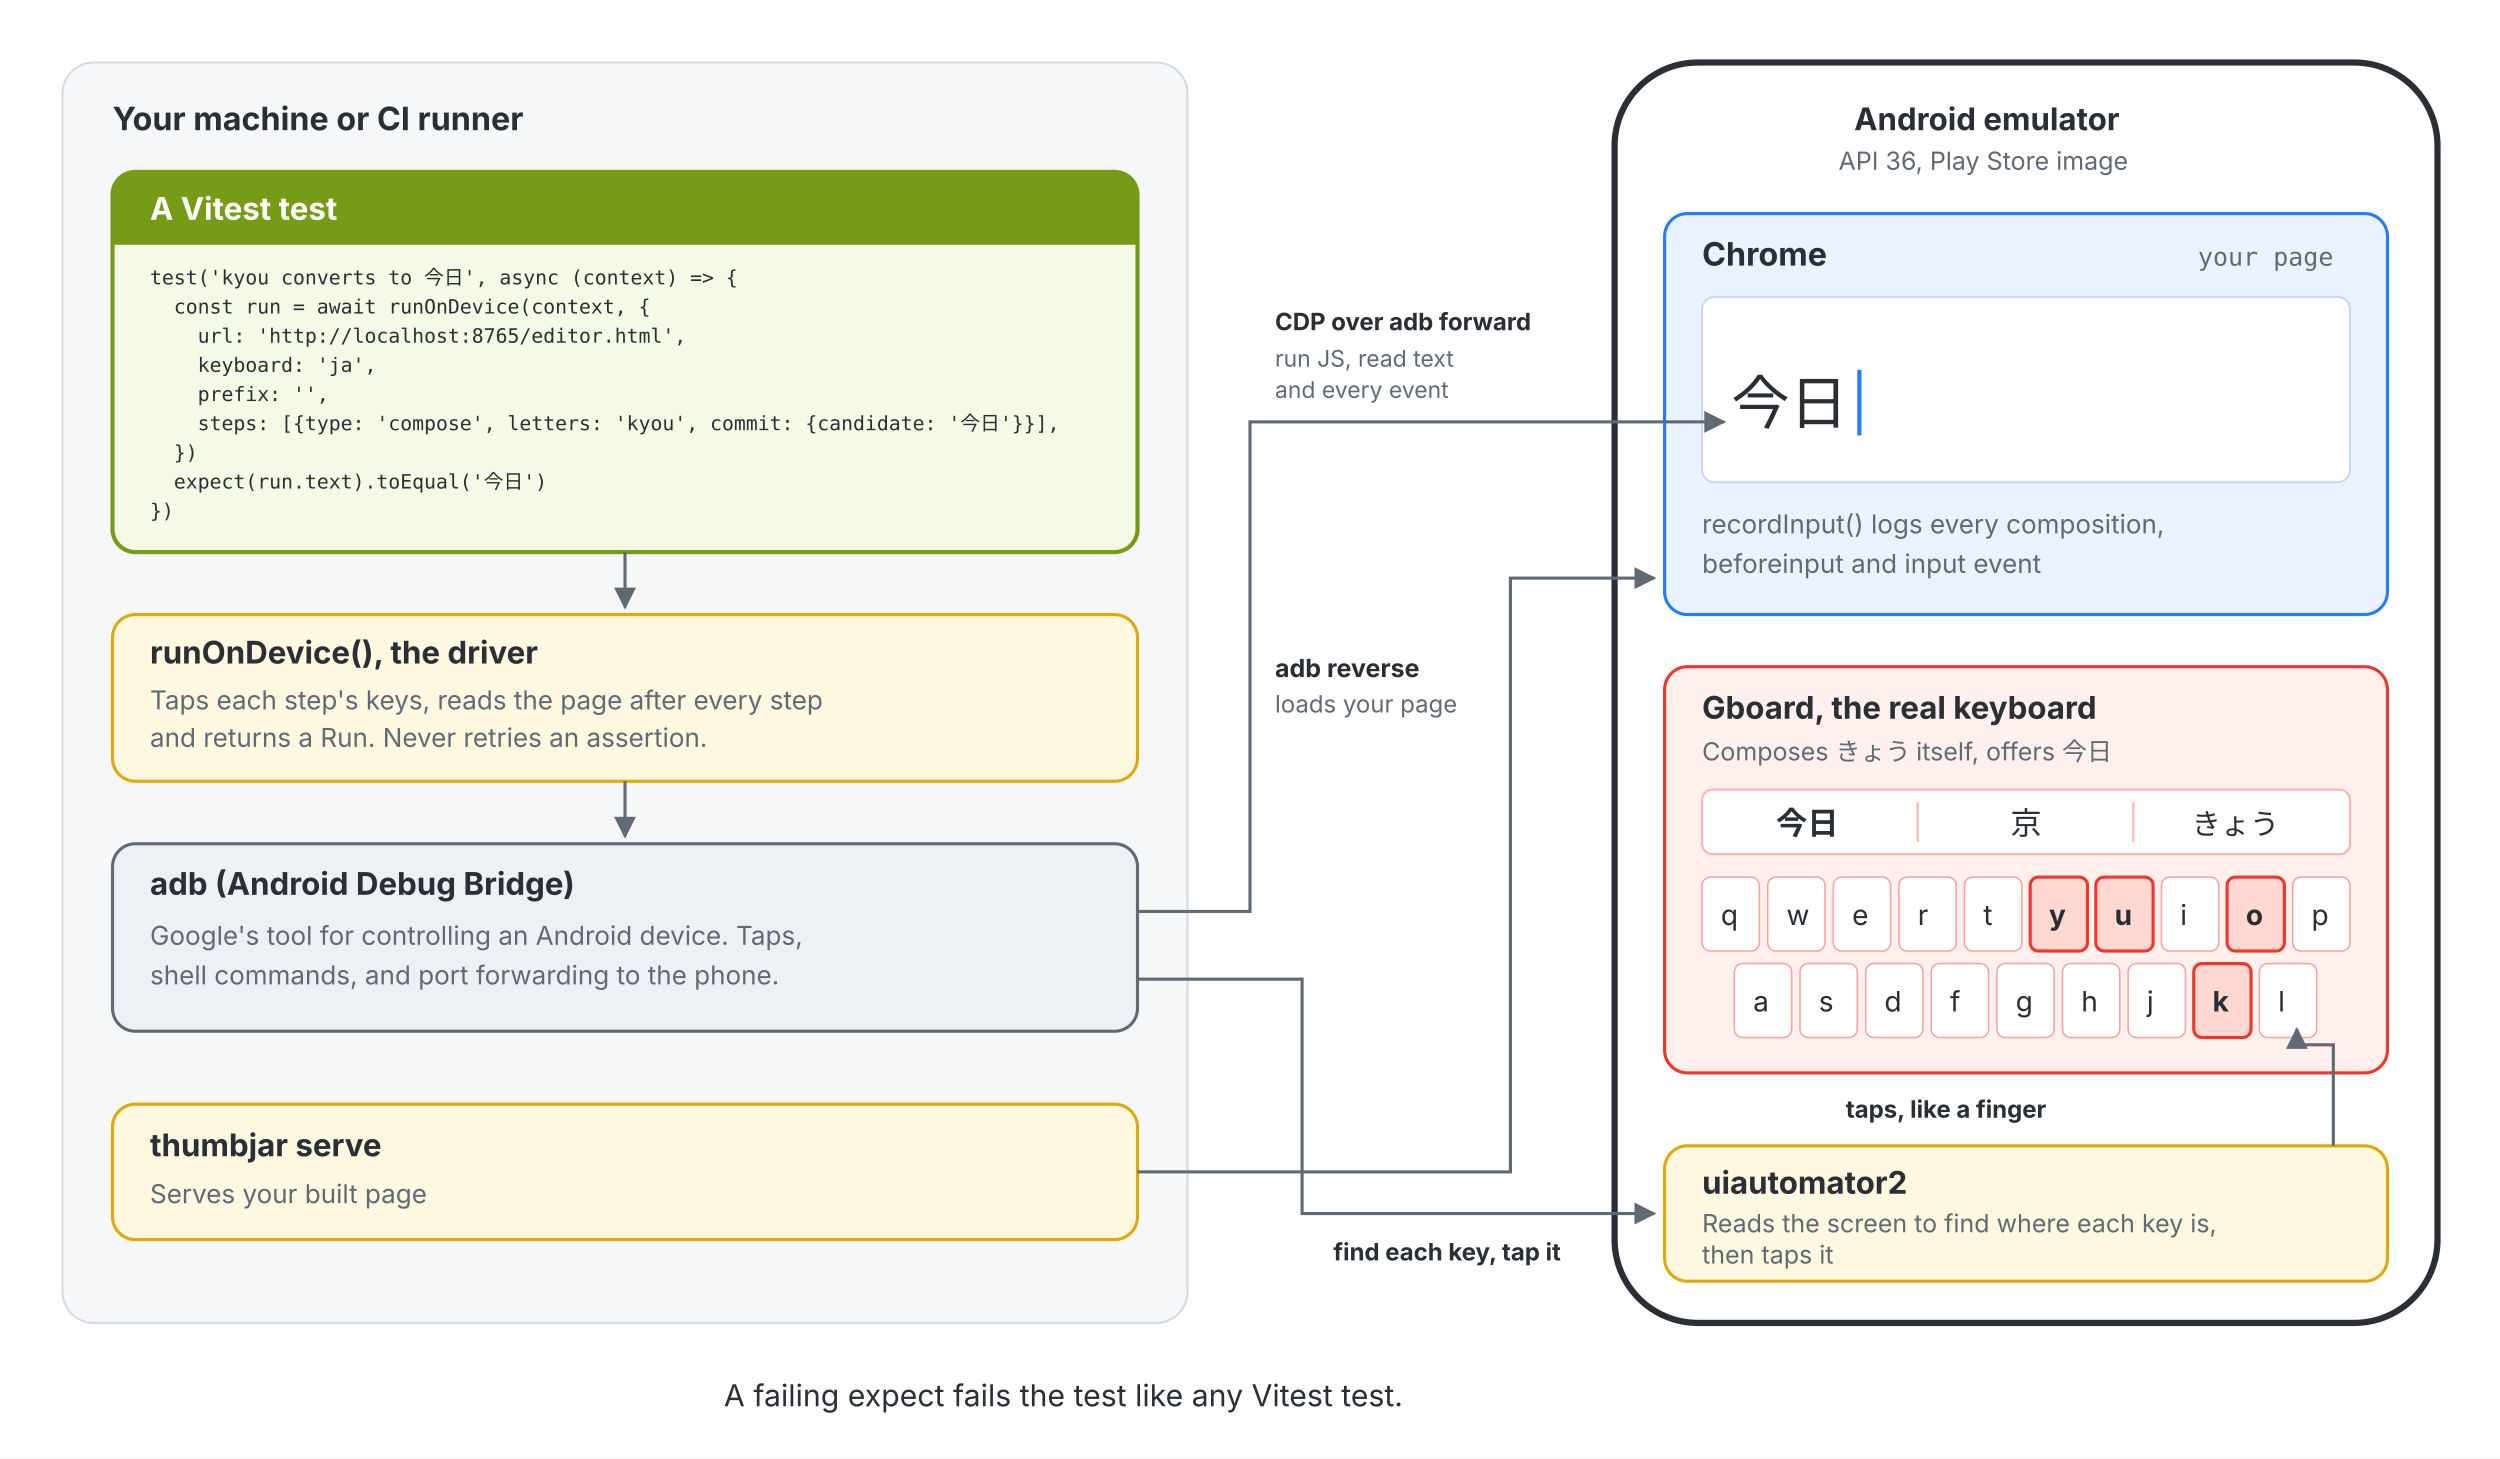
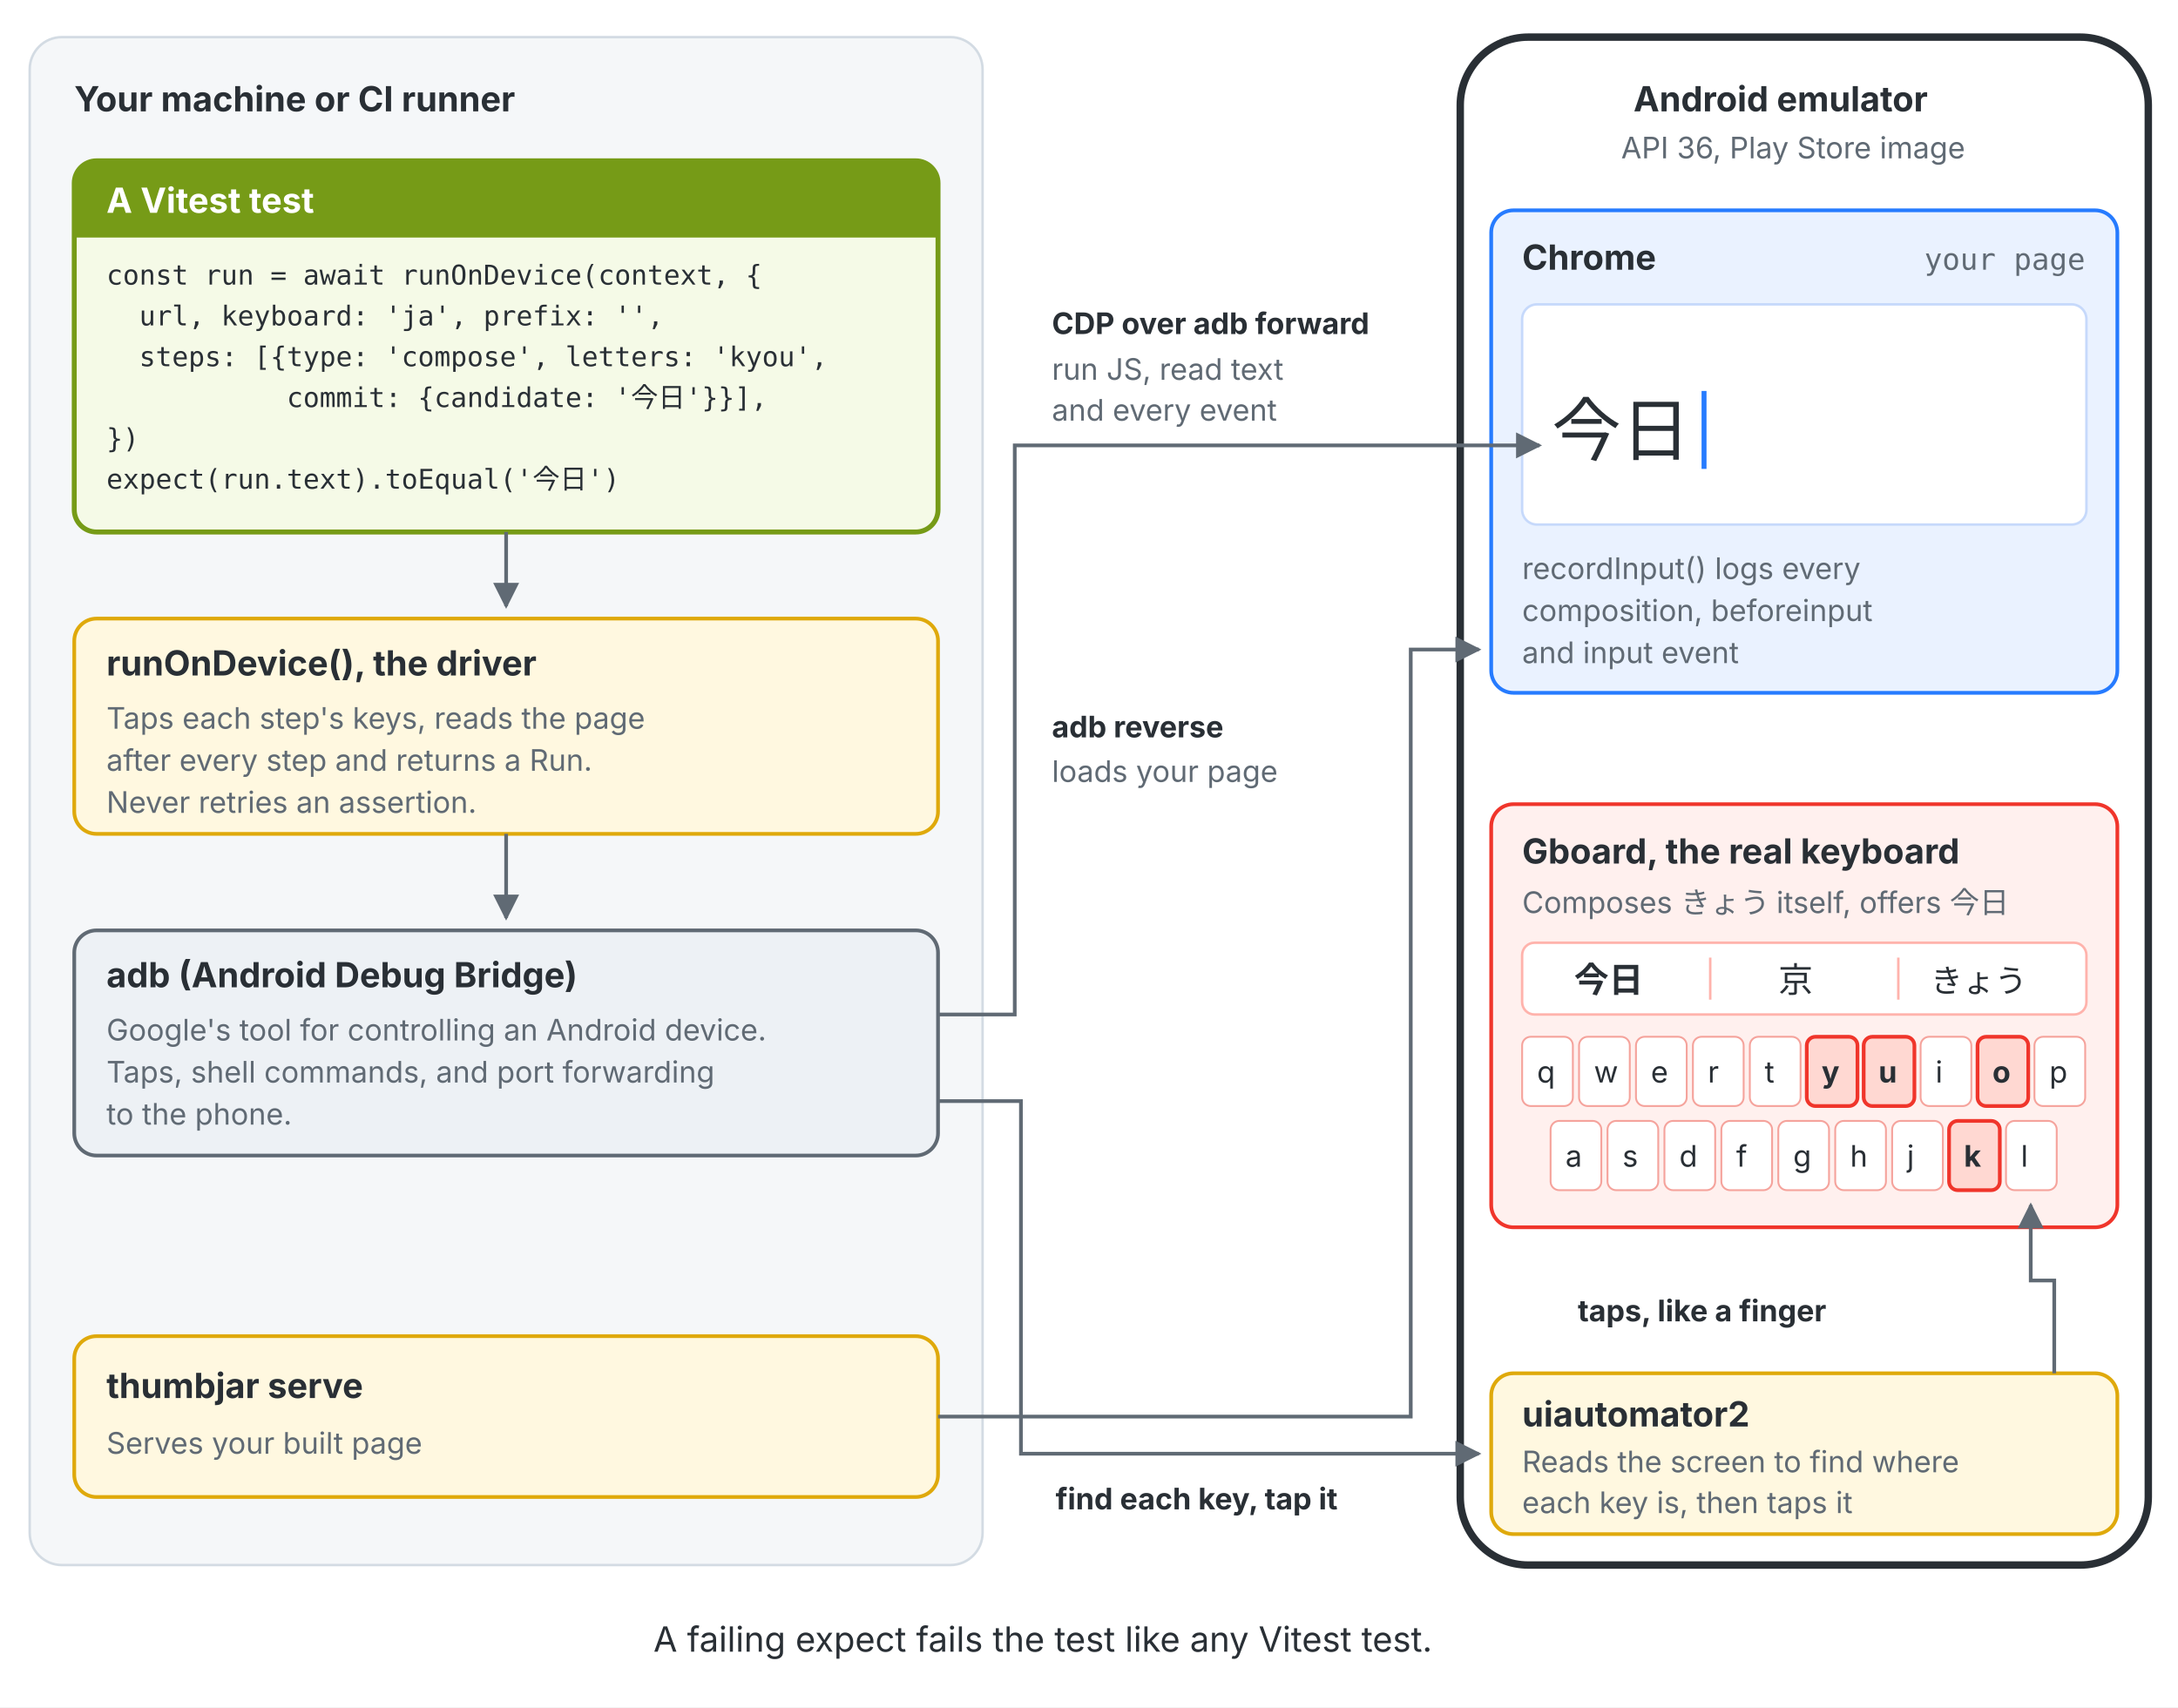
- <svg xmlns="http://www.w3.org/2000/svg" width="100%" viewBox="0 0 2400 1400" role="img" aria-labelledby="title desc">
+ <svg xmlns="http://www.w3.org/2000/svg" width="100%" viewBox="0 0 1760 1380" role="img" aria-labelledby="title desc">
  <defs>
    <marker id="arrow" viewBox="0 0 10 10" refX="9" refY="5" markerWidth="7" markerHeight="7" orient="auto-start-reverse">
      <path d="M 0 0 L 10 5 L 0 10 z" fill="#606a74" />
    </marker>
  </defs>
  <style>text { font-family: system-ui, -apple-system, Segoe UI, sans-serif; fill: #292f35; } .code { font-family: ui-monospace, SFMono-Regular, Menlo, monospace; } .muted { fill: #606a74; } .arrow { fill: none; stroke: #606a74; stroke-width: 3; marker-end: url(#arrow); }</style>
-   <rect width="2400" height="1400" fill="white" />
-   <rect x="60" y="60" width="1080" height="1210" rx="30" fill="#f5f7f9" stroke="#d3dbe3" stroke-width="2" />
-   <rect x="1550" y="60" width="790" height="1210" rx="80" fill="white" stroke="#292f35" stroke-width="6" />
-   <text x="108" y="125" font-size="31" font-weight="650">Your machine or CI runner</text>
-   <text x="1780" y="125" font-size="30" font-weight="650">Android emulator</text>
-   <text x="1765" y="163" font-size="24" class="muted">API 36, Play Store image</text>
-   <rect x="108" y="165" width="984" height="365" rx="22" fill="#f5fae7" stroke="#769b17" stroke-width="4" />
-   <path d="M130 165 H1070 Q1092 165 1092 187 V235 H108 V187 Q108 165 130 165" fill="#769b17" />
-   <text x="144" y="211" font-size="30" font-weight="650" style="fill:white">A Vitest test</text>
-   <text x="144" y="273" font-size="19" class="code" xml:space="preserve">test('kyou converts to 今日', async (context) =&gt; {</text>
-   <text x="144" y="301" font-size="19" class="code" xml:space="preserve">  const run = await runOnDevice(context, {</text>
-   <text x="144" y="329" font-size="19" class="code" xml:space="preserve">    url: 'http://localhost:8765/editor.html',</text>
-   <text x="144" y="357" font-size="19" class="code" xml:space="preserve">    keyboard: 'ja',</text>
-   <text x="144" y="385" font-size="19" class="code" xml:space="preserve">    prefix: '',</text>
-   <text x="144" y="413" font-size="19" class="code" xml:space="preserve">    steps: [{type: 'compose', letters: 'kyou', commit: {candidate: '今日'}}],</text>
-   <text x="144" y="441" font-size="19" class="code" xml:space="preserve">  })</text>
-   <text x="144" y="469" font-size="19" class="code" xml:space="preserve">  expect(run.text).toEqual('今日')</text>
-   <text x="144" y="497" font-size="19" class="code" xml:space="preserve">})</text>
-   <rect x="108" y="590" width="984" height="160" rx="22" fill="#fff8e0" stroke="#dfa90b" stroke-width="3" />
-   <text x="144" y="637" font-size="30" font-weight="650">runOnDevice(), the driver</text>
-   <text x="144" y="681" font-size="25" class="muted">Taps each step's keys, reads the page after every step</text>
-   <text x="144" y="717" font-size="25" class="muted">and returns a Run. Never retries an assertion.</text>
-   <rect x="108" y="810" width="984" height="180" rx="22" fill="#edf1f5" stroke="#606a74" stroke-width="3" />
-   <text x="144" y="859" font-size="30" font-weight="650">adb (Android Debug Bridge)</text>
-   <text x="144" y="907" font-size="25" class="muted">Google's tool for controlling an Android device. Taps,</text>
-   <text x="144" y="945" font-size="25" class="muted">shell commands, and port forwarding to the phone.</text>
-   <rect x="108" y="1060" width="984" height="130" rx="22" fill="#fff8e0" stroke="#dfa90b" stroke-width="3" />
-   <text x="144" y="1110" font-size="30" font-weight="650">thumbjar serve</text>
-   <text x="144" y="1155" font-size="25" class="muted">Serves your built page</text>
-   <rect x="1598" y="205" width="694" height="385" rx="22" fill="#eaf2ff" stroke="#267bff" stroke-width="3" />
-   <text x="1634" y="255" font-size="31" font-weight="650">Chrome</text>
-   <text x="2110" y="255" font-size="24" class="code muted">your page</text>
-   <rect x="1634" y="285" width="622" height="178" rx="12" fill="white" stroke="#c6d9fb" stroke-width="2" />
-   <text x="1662" y="407" font-size="56">今日</text>
-   <path d="M1785 355 V418" stroke="#267bff" stroke-width="4" />
-   <text x="1634" y="512" font-size="25" class="muted">recordInput() logs every composition,</text>
-   <text x="1634" y="550" font-size="25" class="muted">beforeinput and input event</text>
-   <rect x="1598" y="640" width="694" height="390" rx="22" fill="#fff0ee" stroke="#f0352b" stroke-width="3" />
-   <text x="1634" y="690" font-size="30" font-weight="650">Gboard, the real keyboard</text>
-   <text x="1634" y="730" font-size="24" class="muted">Composes きょう itself, offers 今日</text>
-   <rect x="1634" y="758" width="622" height="62" rx="10" fill="white" stroke="#ffb3ac" stroke-width="2" />
-   <text x="1705" y="801" font-size="30" font-weight="650">今日</text>
-   <text x="1930" y="801" font-size="30">京</text>
-   <text x="2104" y="801" font-size="28">きょう</text>
-   <path d="M1841 770 V808 M2048 770 V808" stroke="#ffb3ac" stroke-width="2" />
-   <rect x="1634" y="842" width="55" height="71" rx="8" fill="white" stroke="#f5a39c" stroke-width="1.5" />
-   <text x="1652" y="888" font-size="27">q</text>
-   <rect x="1697" y="842" width="55" height="71" rx="8" fill="white" stroke="#f5a39c" stroke-width="1.5" />
-   <text x="1715" y="888" font-size="27">w</text>
-   <rect x="1760" y="842" width="55" height="71" rx="8" fill="white" stroke="#f5a39c" stroke-width="1.5" />
-   <text x="1778" y="888" font-size="27">e</text>
-   <rect x="1823" y="842" width="55" height="71" rx="8" fill="white" stroke="#f5a39c" stroke-width="1.5" />
-   <text x="1841" y="888" font-size="27">r</text>
-   <rect x="1886" y="842" width="55" height="71" rx="8" fill="white" stroke="#f5a39c" stroke-width="1.5" />
-   <text x="1904" y="888" font-size="27">t</text>
-   <rect x="1949" y="842" width="55" height="71" rx="8" fill="#ffd8d2" stroke="#f0352b" stroke-width="3" />
-   <text x="1967" y="888" font-size="27" font-weight="650">y</text>
-   <rect x="2012" y="842" width="55" height="71" rx="8" fill="#ffd8d2" stroke="#f0352b" stroke-width="3" />
-   <text x="2030" y="888" font-size="27" font-weight="650">u</text>
-   <rect x="2075" y="842" width="55" height="71" rx="8" fill="white" stroke="#f5a39c" stroke-width="1.5" />
-   <text x="2093" y="888" font-size="27">i</text>
-   <rect x="2138" y="842" width="55" height="71" rx="8" fill="#ffd8d2" stroke="#f0352b" stroke-width="3" />
-   <text x="2156" y="888" font-size="27" font-weight="650">o</text>
-   <rect x="2201" y="842" width="55" height="71" rx="8" fill="white" stroke="#f5a39c" stroke-width="1.5" />
-   <text x="2219" y="888" font-size="27">p</text>
-   <rect x="1665" y="925" width="55" height="71" rx="8" fill="white" stroke="#f5a39c" stroke-width="1.5" />
-   <text x="1683" y="971" font-size="27">a</text>
-   <rect x="1728" y="925" width="55" height="71" rx="8" fill="white" stroke="#f5a39c" stroke-width="1.5" />
-   <text x="1746" y="971" font-size="27">s</text>
-   <rect x="1791" y="925" width="55" height="71" rx="8" fill="white" stroke="#f5a39c" stroke-width="1.5" />
-   <text x="1809" y="971" font-size="27">d</text>
-   <rect x="1854" y="925" width="55" height="71" rx="8" fill="white" stroke="#f5a39c" stroke-width="1.5" />
-   <text x="1872" y="971" font-size="27">f</text>
-   <rect x="1917" y="925" width="55" height="71" rx="8" fill="white" stroke="#f5a39c" stroke-width="1.5" />
-   <text x="1935" y="971" font-size="27">g</text>
-   <rect x="1980" y="925" width="55" height="71" rx="8" fill="white" stroke="#f5a39c" stroke-width="1.5" />
-   <text x="1998" y="971" font-size="27">h</text>
-   <rect x="2043" y="925" width="55" height="71" rx="8" fill="white" stroke="#f5a39c" stroke-width="1.5" />
-   <text x="2061" y="971" font-size="27">j</text>
-   <rect x="2106" y="925" width="55" height="71" rx="8" fill="#ffd8d2" stroke="#f0352b" stroke-width="3" />
-   <text x="2124" y="971" font-size="27" font-weight="650">k</text>
-   <rect x="2169" y="925" width="55" height="71" rx="8" fill="white" stroke="#f5a39c" stroke-width="1.5" />
-   <text x="2187" y="971" font-size="27">l</text>
-   <rect x="1598" y="1100" width="694" height="130" rx="22" fill="#fff8e0" stroke="#dfa90b" stroke-width="3" />
-   <text x="1634" y="1146" font-size="30" font-weight="650">uiautomator2</text>
-   <text x="1634" y="1183" font-size="24" class="muted">Reads the screen to find where each key is,</text>
-   <text x="1634" y="1213" font-size="24" class="muted">then taps it</text>
-   <path class="arrow" d="M600 530 V583" />
-   <path class="arrow" d="M600 750 V803" />
-   <path class="arrow" d="M1092 875 H1200 V405 H1655" />
-   <text x="1224" y="317" font-size="23" font-weight="650">CDP over adb forward</text>
-   <text x="1224" y="352" font-size="22" class="muted">run JS, read text</text>
-   <text x="1224" y="382" font-size="22" class="muted">and every event</text>
-   <path class="arrow" d="M1092 1125 H1450 V555 H1588" />
-   <text x="1224" y="650" font-size="24" font-weight="650">adb reverse</text>
-   <text x="1224" y="684" font-size="23" class="muted">loads your page</text>
-   <path class="arrow" d="M1092 940 H1250 V1165 H1588" />
-   <text x="1280" y="1210" font-size="23" font-weight="650">find each key, tap it</text>
-   <path class="arrow" d="M2240 1100 V1003 H2205 V988" />
-   <text x="1772" y="1073" font-size="23" font-weight="650">taps, like a finger</text>
-   <text x="695" y="1350" font-size="29">A failing expect fails the test like any Vitest test.</text>
+   <rect x="0" y="0" width="1760" height="1380" rx="0" fill="white" />
+   <rect x="24" y="30" width="770" height="1235" rx="26" fill="#f5f7f9" stroke="#d3dbe3" stroke-width="2" />
+   <rect x="1180" y="30" width="556" height="1235" rx="55" fill="white" stroke="#292f35" stroke-width="6" />
+   <text x="60" y="90" font-size="28" font-weight="650" xml:space="preserve">Your machine or CI runner</text>
+   <text x="1320" y="90" font-size="28" font-weight="650" xml:space="preserve">Android emulator</text>
+   <text x="1310" y="128" font-size="24" class="muted" xml:space="preserve">API 36, Play Store image</text>
+   <rect x="60" y="130" width="698" height="300" rx="18" fill="#f5fae7" stroke="#769b17" stroke-width="4" />
+   <path d="M78 130 H740 Q758 130 758 148 V192 H60 V148 Q60 130 78 130" fill="#769b17" />
+   <text x="86" y="172" font-size="28" font-weight="650" style="fill:white" xml:space="preserve">A Vitest test</text>
+   <text x="86" y="230" font-size="22" class="code" xml:space="preserve">const run = await runOnDevice(context, {</text>
+   <text x="86" y="263" font-size="22" class="code" xml:space="preserve">  url, keyboard: 'ja', prefix: '',</text>
+   <text x="86" y="296" font-size="22" class="code" xml:space="preserve">  steps: [{type: 'compose', letters: 'kyou',</text>
+   <text x="86" y="329" font-size="22" class="code" xml:space="preserve">           commit: {candidate: '今日'}}],</text>
+   <text x="86" y="362" font-size="22" class="code" xml:space="preserve">})</text>
+   <text x="86" y="395" font-size="22" class="code" xml:space="preserve">expect(run.text).toEqual('今日')</text>
+   <rect x="60" y="500" width="698" height="174" rx="18" fill="#fff8e0" stroke="#dfa90b" stroke-width="3" />
+   <text x="86" y="546" font-size="28" font-weight="650" xml:space="preserve">runOnDevice(), the driver</text>
+   <text x="86" y="589" font-size="24" class="muted" xml:space="preserve">Taps each step's keys, reads the page</text>
+   <text x="86" y="623" font-size="24" class="muted" xml:space="preserve">after every step and returns a Run.</text>
+   <text x="86" y="657" font-size="24" class="muted" xml:space="preserve">Never retries an assertion.</text>
+   <rect x="60" y="752" width="698" height="182" rx="18" fill="#edf1f5" stroke="#606a74" stroke-width="3" />
+   <text x="86" y="798" font-size="28" font-weight="650" xml:space="preserve">adb (Android Debug Bridge)</text>
+   <text x="86" y="841" font-size="24" class="muted" xml:space="preserve">Google's tool for controlling an Android device.</text>
+   <text x="86" y="875" font-size="24" class="muted" xml:space="preserve">Taps, shell commands, and port forwarding</text>
+   <text x="86" y="909" font-size="24" class="muted" xml:space="preserve">to the phone.</text>
+   <rect x="60" y="1080" width="698" height="130" rx="18" fill="#fff8e0" stroke="#dfa90b" stroke-width="3" />
+   <text x="86" y="1130" font-size="28" font-weight="650" xml:space="preserve">thumbjar serve</text>
+   <text x="86" y="1175" font-size="24" class="muted" xml:space="preserve">Serves your built page</text>
+   <rect x="1205" y="170" width="506" height="390" rx="18" fill="#eaf2ff" stroke="#267bff" stroke-width="3" />
+   <text x="1230" y="218" font-size="28" font-weight="650" xml:space="preserve">Chrome</text>
+   <text x="1555" y="218" font-size="24" class="code muted" xml:space="preserve">your page</text>
+   <rect x="1230" y="246" width="456" height="178" rx="12" fill="white" stroke="#c6d9fb" stroke-width="2" />
+   <text x="1254" y="368" font-size="56" xml:space="preserve">今日</text>
+   <path d="M1377 316 V379" fill="none" stroke="#267bff" stroke-width="4" />
+   <text x="1230" y="468" font-size="24" class="muted" xml:space="preserve">recordInput() logs every</text>
+   <text x="1230" y="502" font-size="24" class="muted" xml:space="preserve">composition, beforeinput</text>
+   <text x="1230" y="536" font-size="24" class="muted" xml:space="preserve">and input event</text>
+   <rect x="1205" y="650" width="506" height="342" rx="18" fill="#fff0ee" stroke="#f0352b" stroke-width="3" />
+   <text x="1230" y="698" font-size="28" font-weight="650" xml:space="preserve">Gboard, the real keyboard</text>
+   <text x="1230" y="738" font-size="24" class="muted" xml:space="preserve">Composes きょう itself, offers 今日</text>
+   <rect x="1230" y="762" width="456" height="58" rx="10" fill="white" stroke="#ffb3ac" stroke-width="2" />
+   <text x="1272" y="802" font-size="28" font-weight="650" xml:space="preserve">今日</text>
+   <text x="1437" y="802" font-size="28" xml:space="preserve">京</text>
+   <text x="1560" y="802" font-size="26" xml:space="preserve">きょう</text>
+   <path d="M1382 774 V808 M1534 774 V808" fill="none" stroke="#ffb3ac" stroke-width="2" />
+   <rect x="1230" y="838" width="41" height="56" rx="7" fill="white" stroke="#f5a39c" stroke-width="1.5" />
+   <text x="1242" y="875" font-size="24" xml:space="preserve">q</text>
+   <rect x="1276" y="838" width="41" height="56" rx="7" fill="white" stroke="#f5a39c" stroke-width="1.5" />
+   <text x="1288" y="875" font-size="24" xml:space="preserve">w</text>
+   <rect x="1322" y="838" width="41" height="56" rx="7" fill="white" stroke="#f5a39c" stroke-width="1.5" />
+   <text x="1334" y="875" font-size="24" xml:space="preserve">e</text>
+   <rect x="1368" y="838" width="41" height="56" rx="7" fill="white" stroke="#f5a39c" stroke-width="1.5" />
+   <text x="1380" y="875" font-size="24" xml:space="preserve">r</text>
+   <rect x="1414" y="838" width="41" height="56" rx="7" fill="white" stroke="#f5a39c" stroke-width="1.5" />
+   <text x="1426" y="875" font-size="24" xml:space="preserve">t</text>
+   <rect x="1460" y="838" width="41" height="56" rx="7" fill="#ffd8d2" stroke="#f0352b" stroke-width="3" />
+   <text x="1472" y="875" font-size="24" font-weight="650" xml:space="preserve">y</text>
+   <rect x="1506" y="838" width="41" height="56" rx="7" fill="#ffd8d2" stroke="#f0352b" stroke-width="3" />
+   <text x="1518" y="875" font-size="24" font-weight="650" xml:space="preserve">u</text>
+   <rect x="1552" y="838" width="41" height="56" rx="7" fill="white" stroke="#f5a39c" stroke-width="1.5" />
+   <text x="1564" y="875" font-size="24" xml:space="preserve">i</text>
+   <rect x="1598" y="838" width="41" height="56" rx="7" fill="#ffd8d2" stroke="#f0352b" stroke-width="3" />
+   <text x="1610" y="875" font-size="24" font-weight="650" xml:space="preserve">o</text>
+   <rect x="1644" y="838" width="41" height="56" rx="7" fill="white" stroke="#f5a39c" stroke-width="1.5" />
+   <text x="1656" y="875" font-size="24" xml:space="preserve">p</text>
+   <rect x="1253" y="906" width="41" height="56" rx="7" fill="white" stroke="#f5a39c" stroke-width="1.5" />
+   <text x="1265" y="943" font-size="24" xml:space="preserve">a</text>
+   <rect x="1299" y="906" width="41" height="56" rx="7" fill="white" stroke="#f5a39c" stroke-width="1.5" />
+   <text x="1311" y="943" font-size="24" xml:space="preserve">s</text>
+   <rect x="1345" y="906" width="41" height="56" rx="7" fill="white" stroke="#f5a39c" stroke-width="1.5" />
+   <text x="1357" y="943" font-size="24" xml:space="preserve">d</text>
+   <rect x="1391" y="906" width="41" height="56" rx="7" fill="white" stroke="#f5a39c" stroke-width="1.5" />
+   <text x="1403" y="943" font-size="24" xml:space="preserve">f</text>
+   <rect x="1437" y="906" width="41" height="56" rx="7" fill="white" stroke="#f5a39c" stroke-width="1.5" />
+   <text x="1449" y="943" font-size="24" xml:space="preserve">g</text>
+   <rect x="1483" y="906" width="41" height="56" rx="7" fill="white" stroke="#f5a39c" stroke-width="1.5" />
+   <text x="1495" y="943" font-size="24" xml:space="preserve">h</text>
+   <rect x="1529" y="906" width="41" height="56" rx="7" fill="white" stroke="#f5a39c" stroke-width="1.5" />
+   <text x="1541" y="943" font-size="24" xml:space="preserve">j</text>
+   <rect x="1575" y="906" width="41" height="56" rx="7" fill="#ffd8d2" stroke="#f0352b" stroke-width="3" />
+   <text x="1587" y="943" font-size="24" font-weight="650" xml:space="preserve">k</text>
+   <rect x="1621" y="906" width="41" height="56" rx="7" fill="white" stroke="#f5a39c" stroke-width="1.5" />
+   <text x="1633" y="943" font-size="24" xml:space="preserve">l</text>
+   <rect x="1205" y="1110" width="506" height="130" rx="18" fill="#fff8e0" stroke="#dfa90b" stroke-width="3" />
+   <text x="1230" y="1153" font-size="28" font-weight="650" xml:space="preserve">uiautomator2</text>
+   <text x="1230" y="1190" font-size="24" class="muted" xml:space="preserve">Reads the screen to find where</text>
+   <text x="1230" y="1223" font-size="24" class="muted" xml:space="preserve">each key is, then taps it</text>
+   <path d="M409 430 V490" class="arrow" />
+   <path d="M409 674 V742" class="arrow" />
+   <path d="M758 820 H820 V360 H1244" class="arrow" />
+   <text x="850" y="270" font-size="24" font-weight="650" xml:space="preserve">CDP over adb forward</text>
+   <text x="850" y="307" font-size="24" class="muted" xml:space="preserve">run JS, read text</text>
+   <text x="850" y="340" font-size="24" class="muted" xml:space="preserve">and every event</text>
+   <path d="M758 1145 H1140 V525 H1195" class="arrow" />
+   <text x="850" y="596" font-size="24" font-weight="650" xml:space="preserve">adb reverse</text>
+   <text x="850" y="632" font-size="24" class="muted" xml:space="preserve">loads your page</text>
+   <path d="M758 890 H825 V1175 H1195" class="arrow" />
+   <text x="853" y="1220" font-size="24" font-weight="650" xml:space="preserve">find each key, tap it</text>
+   <path d="M1660 1110 V1035 H1641 V974" class="arrow" />
+   <text x="1275" y="1068" font-size="24" font-weight="650" xml:space="preserve">taps, like a finger</text>
+   <text x="528" y="1335" font-size="28" xml:space="preserve">A failing expect fails the test like any Vitest test.</text>
</svg>
